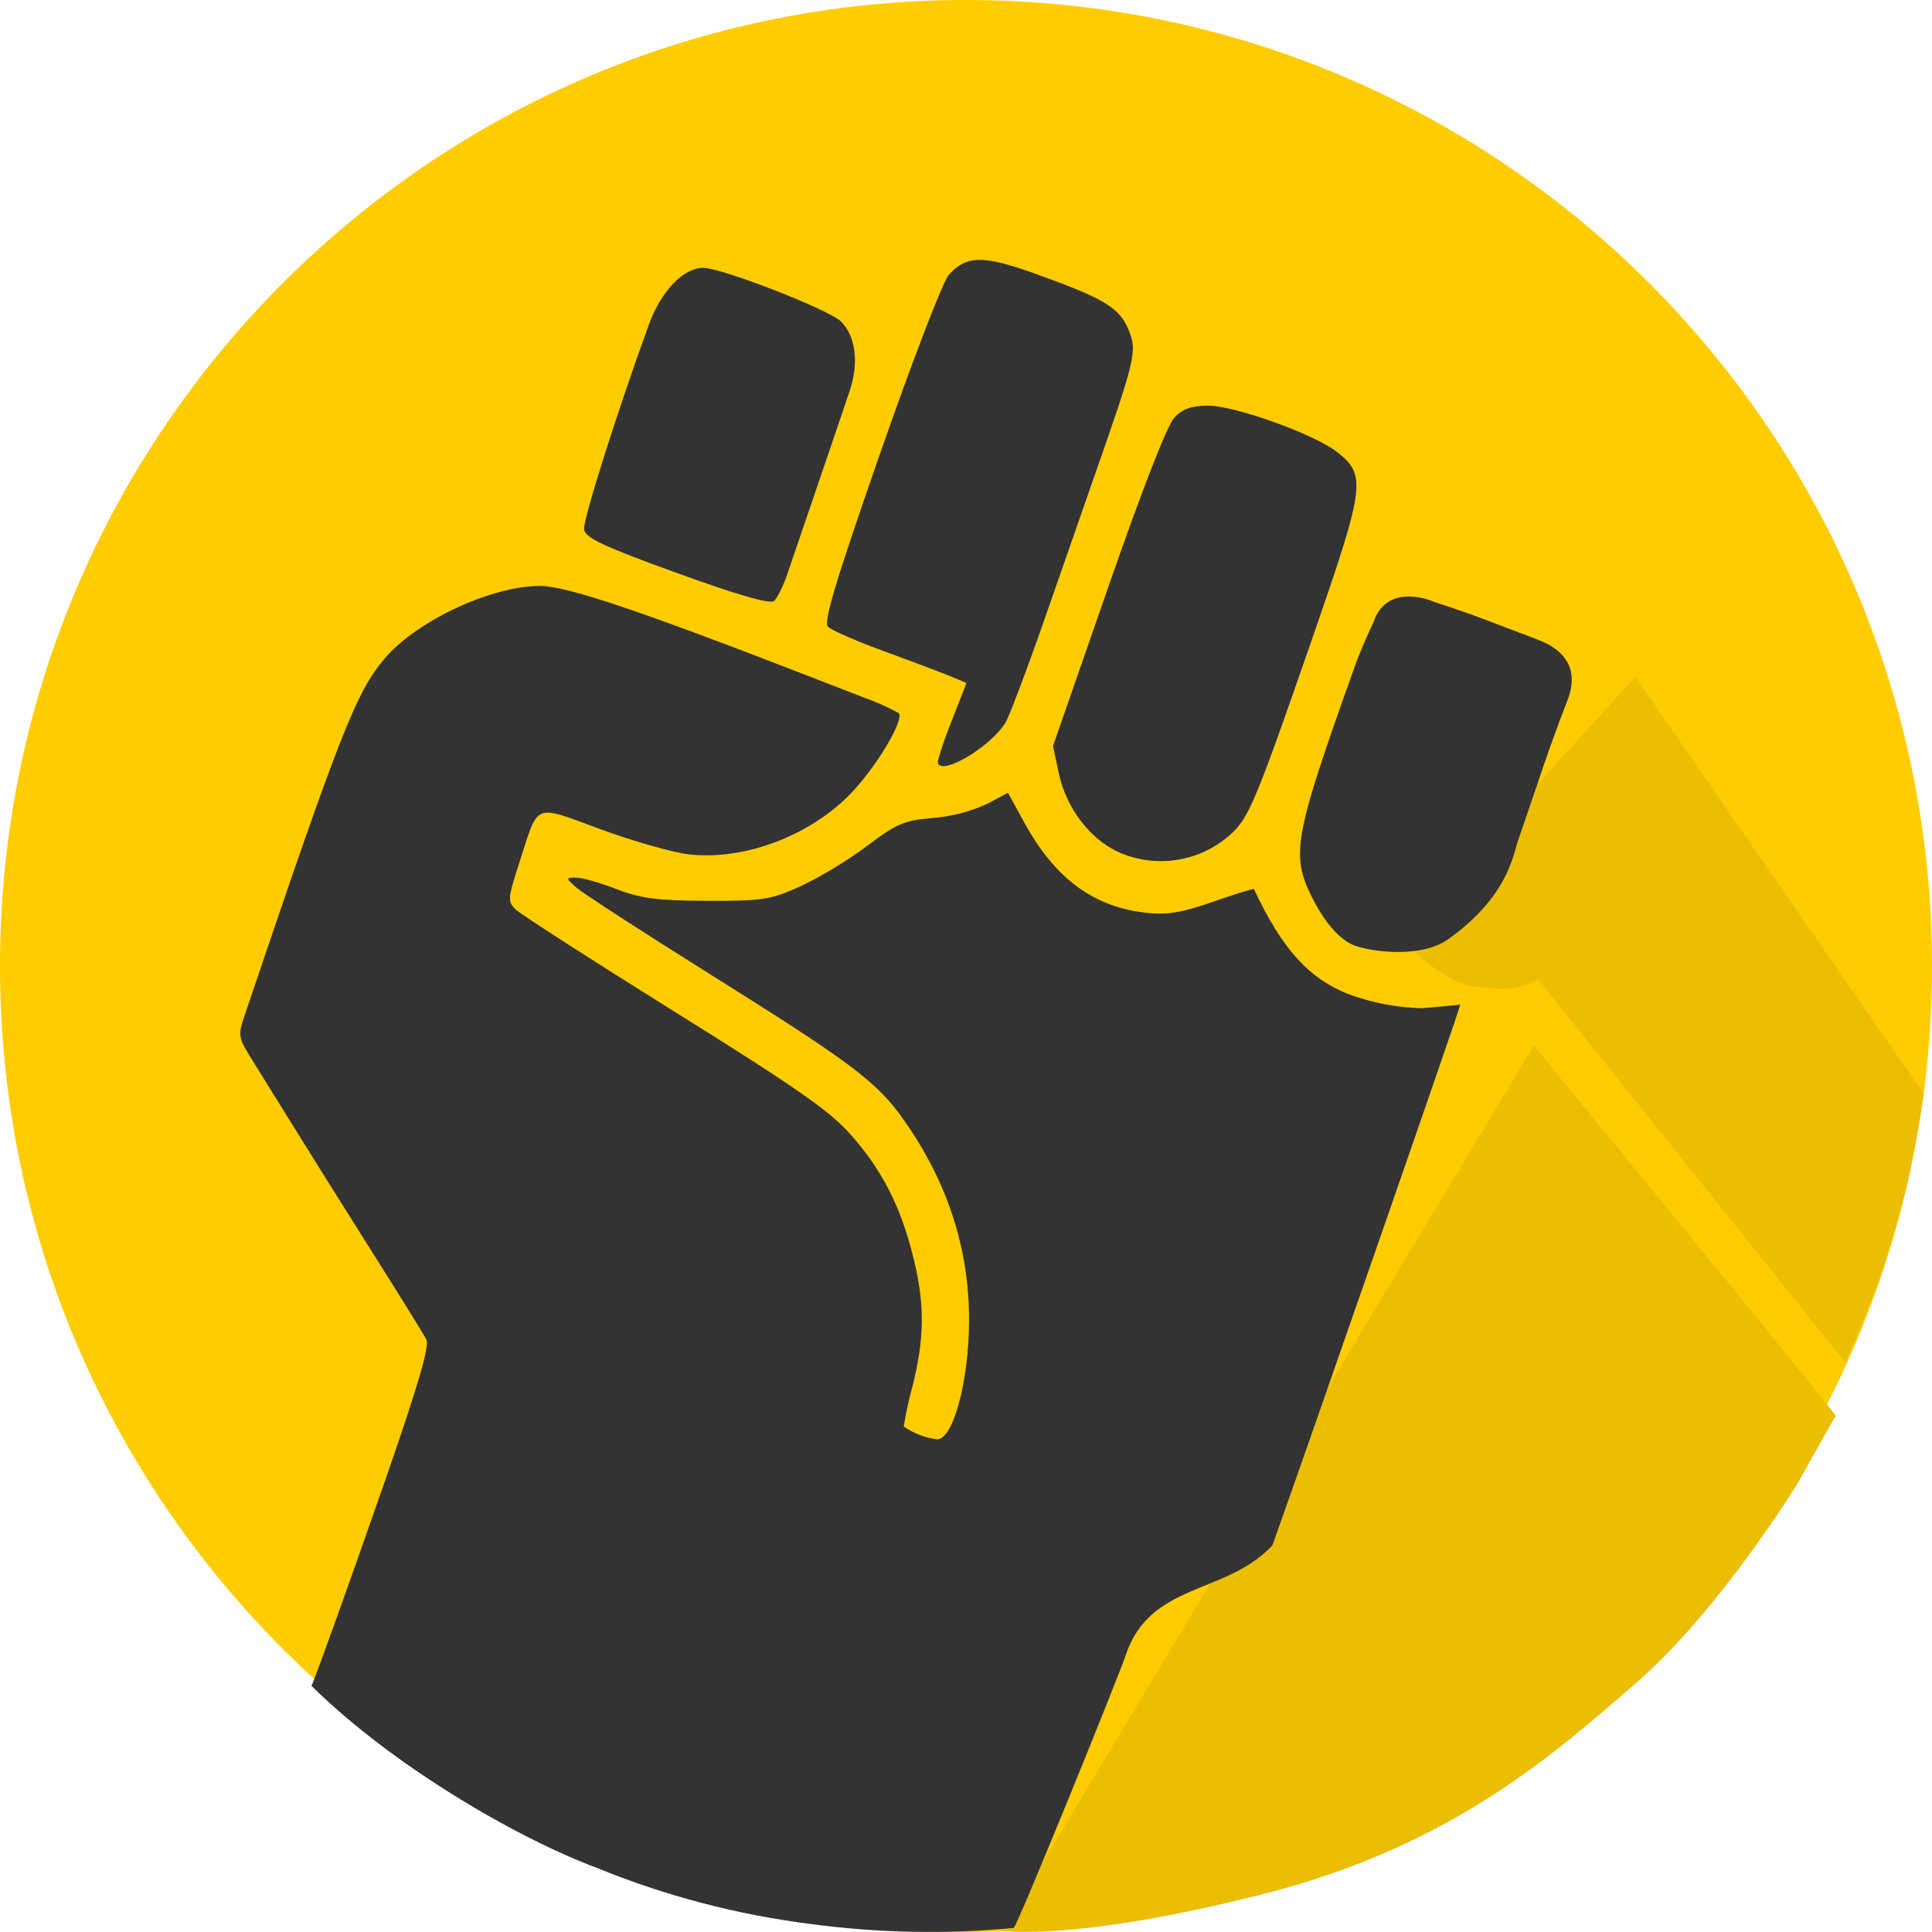
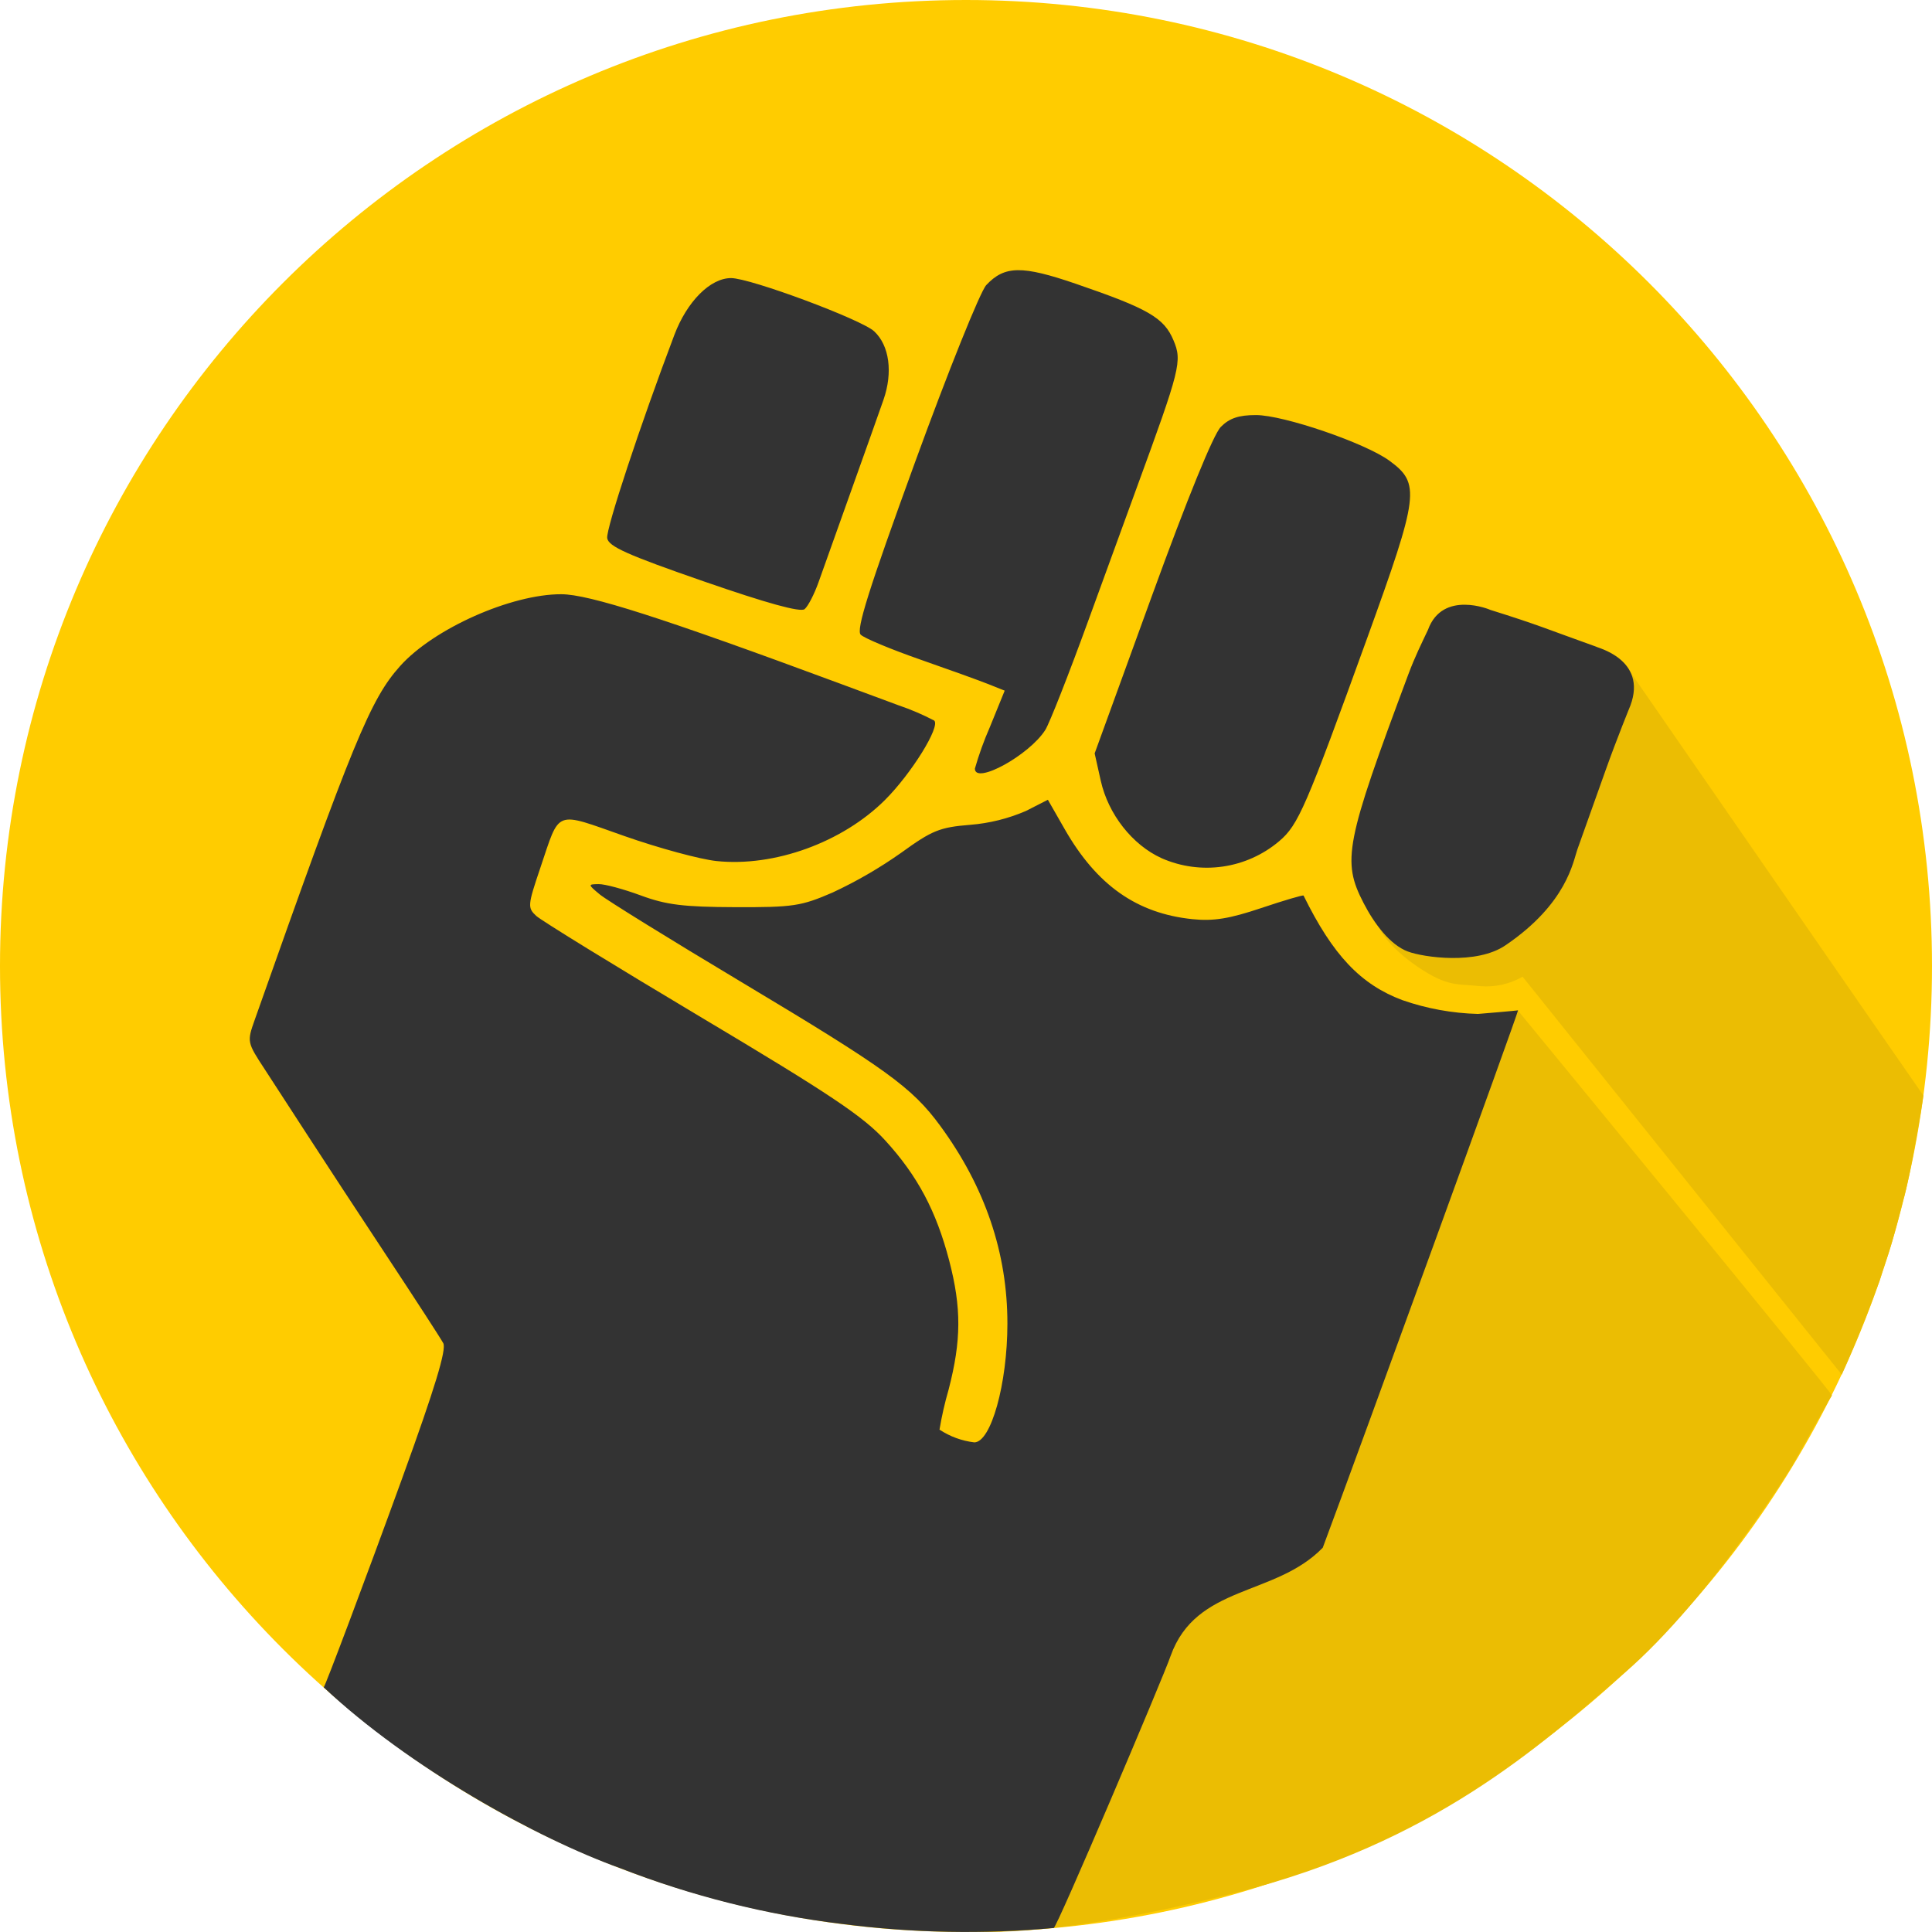
- <svg xmlns="http://www.w3.org/2000/svg" width="1287.462" height="1287.462" viewBox="0 0 1287.462 1287.462">
-   <g id="Grupo_3" data-name="Grupo 3" transform="translate(1067 2523)">
-     <g id="shnd-logo-2" transform="translate(-1067 -2523)">
-       <path id="Path_1" data-name="Path 1" d="M643.731,0c355.523,0,643.731,288.208,643.731,643.731s-288.208,643.731-643.731,643.731S0,999.254,0,643.731,288.208,0,643.731,0Z" fill="#fc0" />
-       <path id="Path_3" data-name="Path 3" d="M245.615.25S447.7,246.145,446.886,246.962,421.97,290.89,421.97,291.076s-52.489,85.558-107.834,133.568S190.78,533.7,65.381,565.564s-173.189,24.508-174.006,24.508S245.615.25,245.615.25Z" transform="translate(776.447 696.573)" fill="#ebbd03" />
-       <path id="Path_2" data-name="Path 2" d="M154.009-3.076S345.657,274.156,346.15,274.62c0,1.539-8.561,53.381-12.826,66.73-9.872,39.15-10.656,36.343-15.146,51.826-12.319,34.161-24.341,60.351-24.341,60.351L89.24,198.463a46.666,46.666,0,0,1-27.181,6.055c-15.058-1.6-20.668.618-39.726-12.175S-2.338,168.008-2.338,168.008Z" transform="translate(935.783 454.237)" fill="#ebbd03" />
-       <g id="layer1" transform="translate(160.119 173.192)">
-         <path id="path28" d="M161.028,817.931c20.838-60.082,28.328-85.867,26.171-90.078-1.663-3.247-18.09-29.737-36.5-58.889s-40.83-64.908-49.82-79.469S79.31,554.662,72.918,544.466c-11.555-18.437-11.591-18.615-6.535-33.558,63.1-186.815,74.148-214.929,93.215-237.156,21.479-25.037,71.122-48.153,103.26-48.088,17.806.041,65.027,15.884,179,60.058L479,300.125a158.517,158.517,0,0,1,22.874,10.23c4.248,3.845-14.59,35.636-31.648,53.383-27.279,28.37-70.847,44.882-107.854,40.835-10.509-1.148-37.01-8.665-58.894-16.7-45.451-16.694-41.258-18.348-54.084,21.342-8.107,25.092-8.235,26.661-2.614,32.129,3.268,3.158,51.064,33.9,106.236,68.319,82.229,51.3,103.417,66.132,117.536,82.292C491.2,615.578,503.2,639.186,511.523,672.5c7.891,31.61,7.8,53.509-.369,86.411a243.894,243.894,0,0,0-5.852,26.9,49.955,49.955,0,0,0,22.286,8.545c10.728,0,21.211-39.222,21.24-79.51q.075-71.211-43.1-132.8C487.662,556.3,471.235,543.885,378.138,485.6c-45.542-28.51-86.32-54.9-90.614-58.646-7.653-6.672-7.666-6.812-.738-6.925,3.889-.068,16.044,3.357,27.017,7.6,16.283,6.3,27.39,7.745,60.472,7.861,37.19.14,42.333-.684,62.479-9.81a281.8,281.8,0,0,0,44.114-26.763c19.662-14.9,24.629-17,44-18.632a108.643,108.643,0,0,0,35.87-9.321l14.032-7.489,10.784,19.712c20.56,37.6,46.264,56.517,81.941,60.352,13.424,1.442,23.648-.294,44.088-7.475,14.636-5.144,26.828-8.887,27.089-8.343,18.822,39.991,36.575,59.634,63.443,70.145a153.978,153.978,0,0,0,48.336,9.212c.18.021,25.792-2.242,25.714-2.437.327,1.21-101.028,292.754-125.2,360.355-30.622,32.929-81.111,24.473-97.535,72.582-4.346,13.508-73.523,183.865-74.938,182.392a593.838,593.838,0,0,1-135.4-2.67A563.1,563.1,0,0,1,300.5,1079.827c-53-19.825-135.509-67.612-189.936-121.234.7,0,26.027-70.233,50.48-140.665ZM805.538,465.24c-11.613-4.587-21.636-18.847-28.374-32.471-14.005-28.308-11.78-40.193,28.73-153.548,4.17-11.669,8.339-20.385,12.528-29.665,9.365-27.067,40.17-13.405,39.925-13.405,31.546,10.312,36.968,13.146,67.945,24.709.072.554,32.85,8.285,21.936,39.307,0,0-8.643,22.084-15.956,43.58s-15.476,45.439-18.136,53.212-6.5,35.992-45.9,64.02c-18.583,13.405-52.976,8.087-62.691,4.249Zm-157.906-62.6c-18.727-8.887-34.154-29.45-38.958-51.9l-3.921-18.362,36.657-105.477c22.769-65.52,39.516-108.488,44.206-113.424,5.555-5.865,11.479-7.947,22.547-7.947,17.734,0,70.171,18.779,85.614,30.663,19.851,15.261,18.953,22.7-14.28,118.752C740.1,368.8,735.335,380.316,723.107,391.2a69.371,69.371,0,0,1-75.484,11.447ZM527.986,342.577a225.33,225.33,0,0,1,9.552-27.713l9.552-24.548-10.395-4.341c-5.718-2.393-25.593-9.888-44.166-16.67s-35.559-14.212-37.742-16.516c-3.046-3.213,5.036-30.051,34.742-115.375C510.847,76.187,531.407,22.7,535.276,18.378,547.04,5.29,558.15,5.123,592.693,17.51c46.48,16.677,56.531,22.754,62.6,37.9,5.62,14.014,4.48,18.765-23.825,99.584-4.424,12.63-18.27,52.367-30.769,88.311s-24.913,68.959-27.586,73.368c-10.254,16.923-45.14,36.942-45.14,25.905ZM354.065,217.009c-48.95-17.746-60.982-23.386-61.779-28.961-.866-6.05,21.191-75.88,43.042-136.239,8.14-22.491,23.047-38.121,36.353-38.121,12.3,0,83.572,27.73,91.751,35.7,9.744,9.5,12.091,27.532,5.944,45.948-2.836,8.521-12.228,36.159-20.864,61.415s-17.956,52.579-20.7,60.718-6.79,16.321-8.976,18.187c-2.67,2.276-23.956-3.852-64.763-18.649Z" transform="translate(-63.171 -8.387)" fill="#333" />
-       </g>
-     </g>
+ <svg xmlns="http://www.w3.org/2000/svg" width="1286.868" height="1286.868" viewBox="0 0 1286.868 1286.868">
+   <path id="Path_1" data-name="Path 1" d="M643.434,0c355.359,0,643.434,288.075,643.434,643.434s-288.075,643.434-643.434,643.434S0,998.793,0,643.434,288.075,0,643.434,0Z" fill="#fc0" />
+   <path id="Path_3" data-name="Path 3" d="M259.461.25S469.448,255.756,468.6,256.605s-25.89,45.645-25.89,45.838-54.541,88.9-112.049,138.788S202.482,554.554,72.183,587.659s-179.958,25.466-180.806,25.466S259.461.25,259.461.25Z" transform="translate(751.634 672.894)" fill="#ebbd03" />
+   <path id="Path_2" data-name="Path 2" d="M160.12-3.076S359.258,284.992,359.771,285.475c0,1.6-8.9,55.468-13.327,69.338-10.258,40.681-11.073,37.764-15.738,53.852-12.8,35.5-25.293,62.71-25.293,62.71L92.819,206.341a48.49,48.49,0,0,1-28.243,6.292c-15.646-1.664-21.476.642-41.278-12.651S-2.338,174.7-2.338,174.7Z" transform="translate(921.35 444.224)" fill="#ebbd03" />
+   <g id="layer1" transform="translate(166.376 179.961)">
+     <path id="path28" d="M164.853,812.581c21.653-59.685,29.435-85.3,27.194-89.483-1.728-3.226-18.8-29.54-37.931-58.5s-42.426-64.479-51.767-78.944-22.41-34.6-29.051-44.731c-12.006-18.315-12.044-18.492-6.791-33.336C132.071,322.006,143.554,294.079,163.366,272c22.318-24.871,73.9-47.835,107.3-47.77,18.5.041,67.569,15.779,185.995,59.661l38.6,14.308a168.574,168.574,0,0,1,23.768,10.163c4.414,3.82-15.161,35.4-32.885,53.03-28.345,28.182-73.617,44.585-112.07,40.565-10.92-1.141-38.457-8.607-61.2-16.593-47.227-16.583-42.871-18.227-56.2,21.2-8.424,24.926-8.556,26.484-2.716,31.917,3.4,3.138,53.06,33.676,110.389,67.868,85.443,50.959,107.458,65.695,122.13,81.749,21.449,23.469,33.924,46.921,42.569,80.017,8.2,31.4,8.1,53.156-.384,85.84a233.076,233.076,0,0,0-6.081,26.719,53.35,53.35,0,0,0,23.157,8.489c11.147,0,22.04-38.963,22.07-78.985q.078-70.74-44.782-131.923c-18.773-25.574-35.842-37.907-132.578-95.806-47.322-28.321-89.694-54.541-94.155-58.259-7.952-6.628-7.966-6.767-.767-6.879,4.041-.068,16.672,3.334,28.073,7.551,16.919,6.258,28.461,7.694,62.836,7.81,38.643.139,43.988-.679,64.921-9.745a295.684,295.684,0,0,0,45.838-26.586c20.43-14.8,25.592-16.892,45.723-18.508a117.054,117.054,0,0,0,37.272-9.259l14.58-7.439,11.2,19.581c21.364,37.35,48.072,56.143,85.144,59.953,13.948,1.433,24.573-.292,45.811-7.426,15.208-5.11,27.876-8.828,28.148-8.288,19.558,39.727,38,59.24,65.922,69.681a166.512,166.512,0,0,0,50.225,9.151c.187.02,26.8-2.227,26.719-2.421.339,1.2-104.977,290.819-130.089,357.974-31.819,32.712-84.281,24.311-101.347,72.1-4.516,13.419-76.4,182.65-77.868,181.187a645.233,645.233,0,0,1-140.7-2.652,606.734,606.734,0,0,1-148.167-37.227c-55.071-19.694-140.805-67.165-197.359-120.432.73,0,27.045-69.769,52.453-139.736Zm669.7-350.361c-12.067-4.557-22.481-18.722-29.483-32.257-14.553-28.121-12.241-39.927,29.853-152.533,4.332-11.592,8.665-20.25,13.018-29.469,9.731-26.888,41.74-13.317,41.485-13.317,32.78,10.244,38.413,13.059,70.6,24.546.075.55,34.135,8.231,22.794,39.047,0,0-8.981,21.938-16.58,43.292s-16.08,45.139-18.844,52.86-6.75,35.754-47.7,63.6c-19.31,13.317-55.047,8.034-65.141,4.221ZM670.477,400.036c-19.459-8.828-35.489-29.255-40.48-51.553l-4.074-18.24,38.09-104.78c23.659-65.087,41.061-107.771,45.933-112.674,5.773-5.827,11.928-7.894,23.429-7.894,18.427,0,72.913,18.654,88.96,30.46,20.627,15.161,19.694,22.549-14.838,117.967-40.939,113.1-45.889,124.534-58.595,135.345a74.669,74.669,0,0,1-78.435,11.371ZM546.153,340.369a217.216,217.216,0,0,1,9.925-27.53L566,288.452l-10.8-4.312c-5.942-2.377-26.593-9.823-45.893-16.559s-36.949-14.118-39.217-16.407c-3.165-3.192,5.232-29.853,36.1-114.613,22.152-60.822,43.516-113.954,47.536-118.249,12.224-13,23.768-13.167,59.661-.862,48.3,16.566,58.741,22.6,65.05,37.649,5.84,13.921,4.655,18.641-24.756,98.926-4.6,12.546-18.984,52.021-31.972,87.728s-25.887,68.5-28.664,72.883c-10.655,16.811-46.9,36.7-46.9,25.734ZM365.435,215.631C314.572,198,302.069,192.4,301.241,186.861c-.9-6.01,22.019-75.379,44.725-135.339,8.458-22.342,23.948-37.869,37.774-37.869,12.784,0,86.838,27.547,95.337,35.465,10.125,9.433,12.563,27.35,6.176,45.645-2.947,8.465-12.706,35.92-21.68,61.009S444.916,208,442.06,216.089,435,232.3,432.733,234.156c-2.774,2.261-24.892-3.827-67.294-18.525Z" transform="translate(-63.171 -8.387)" fill="#333" />
  </g>
</svg>
